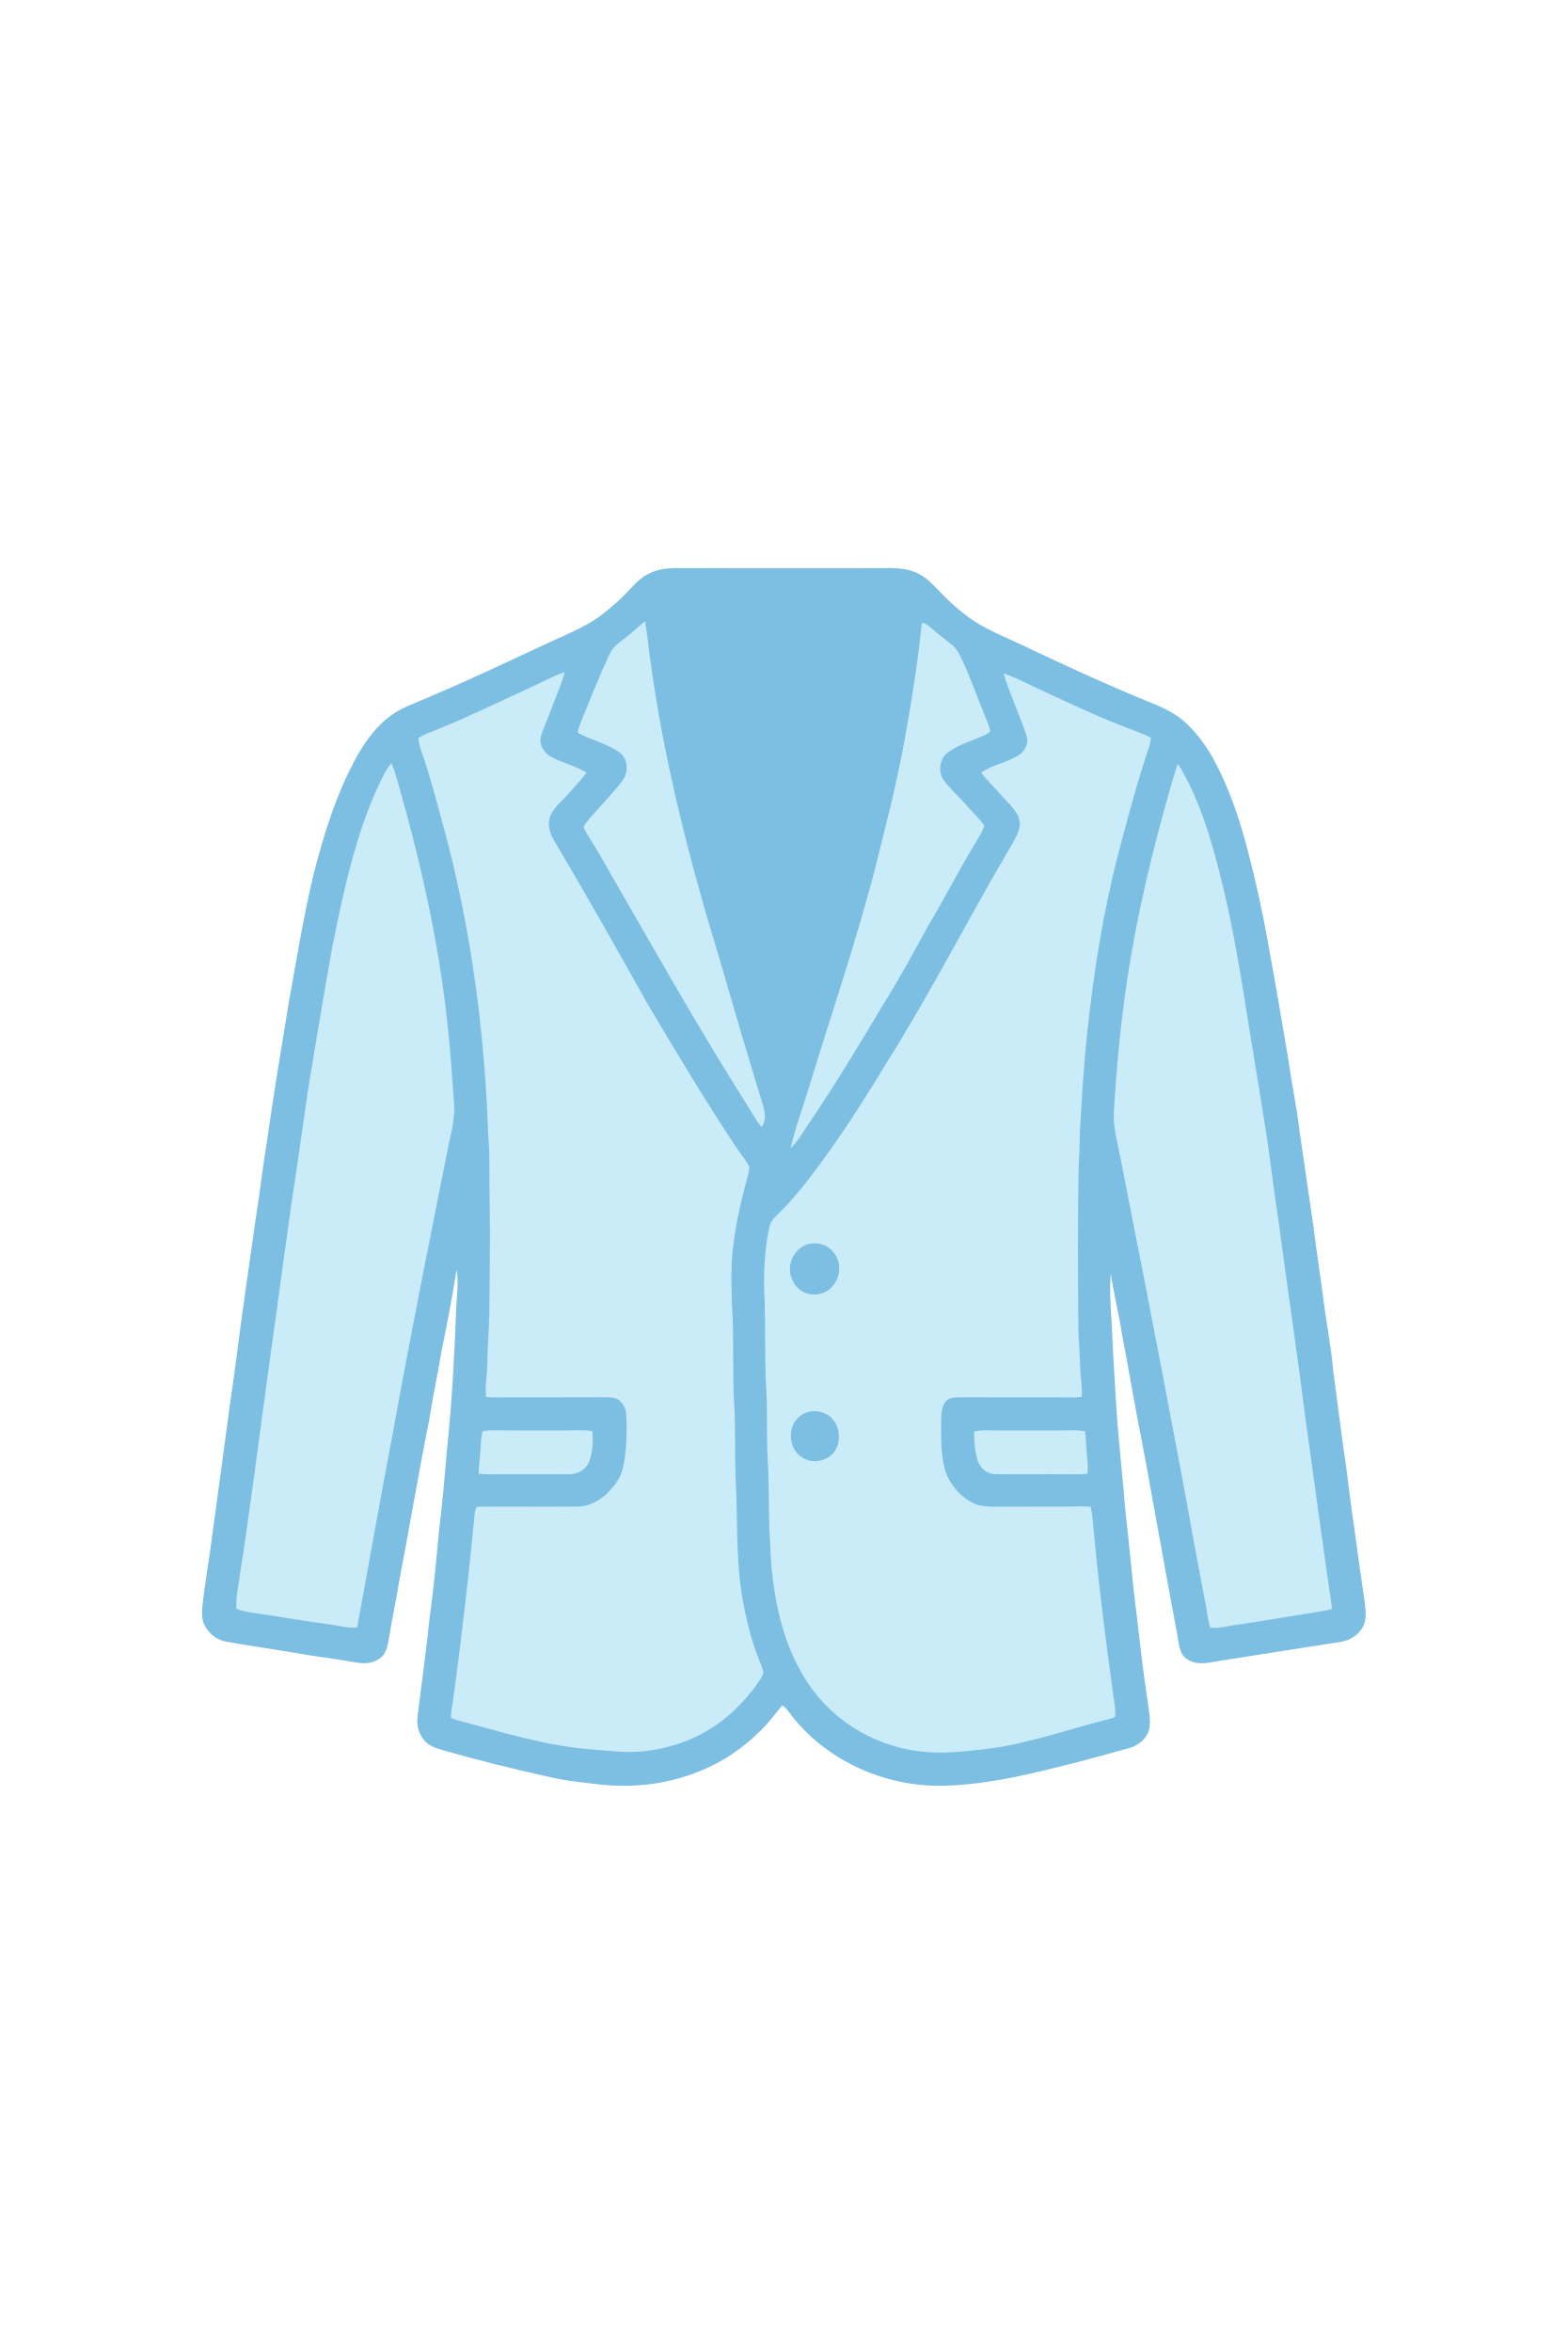
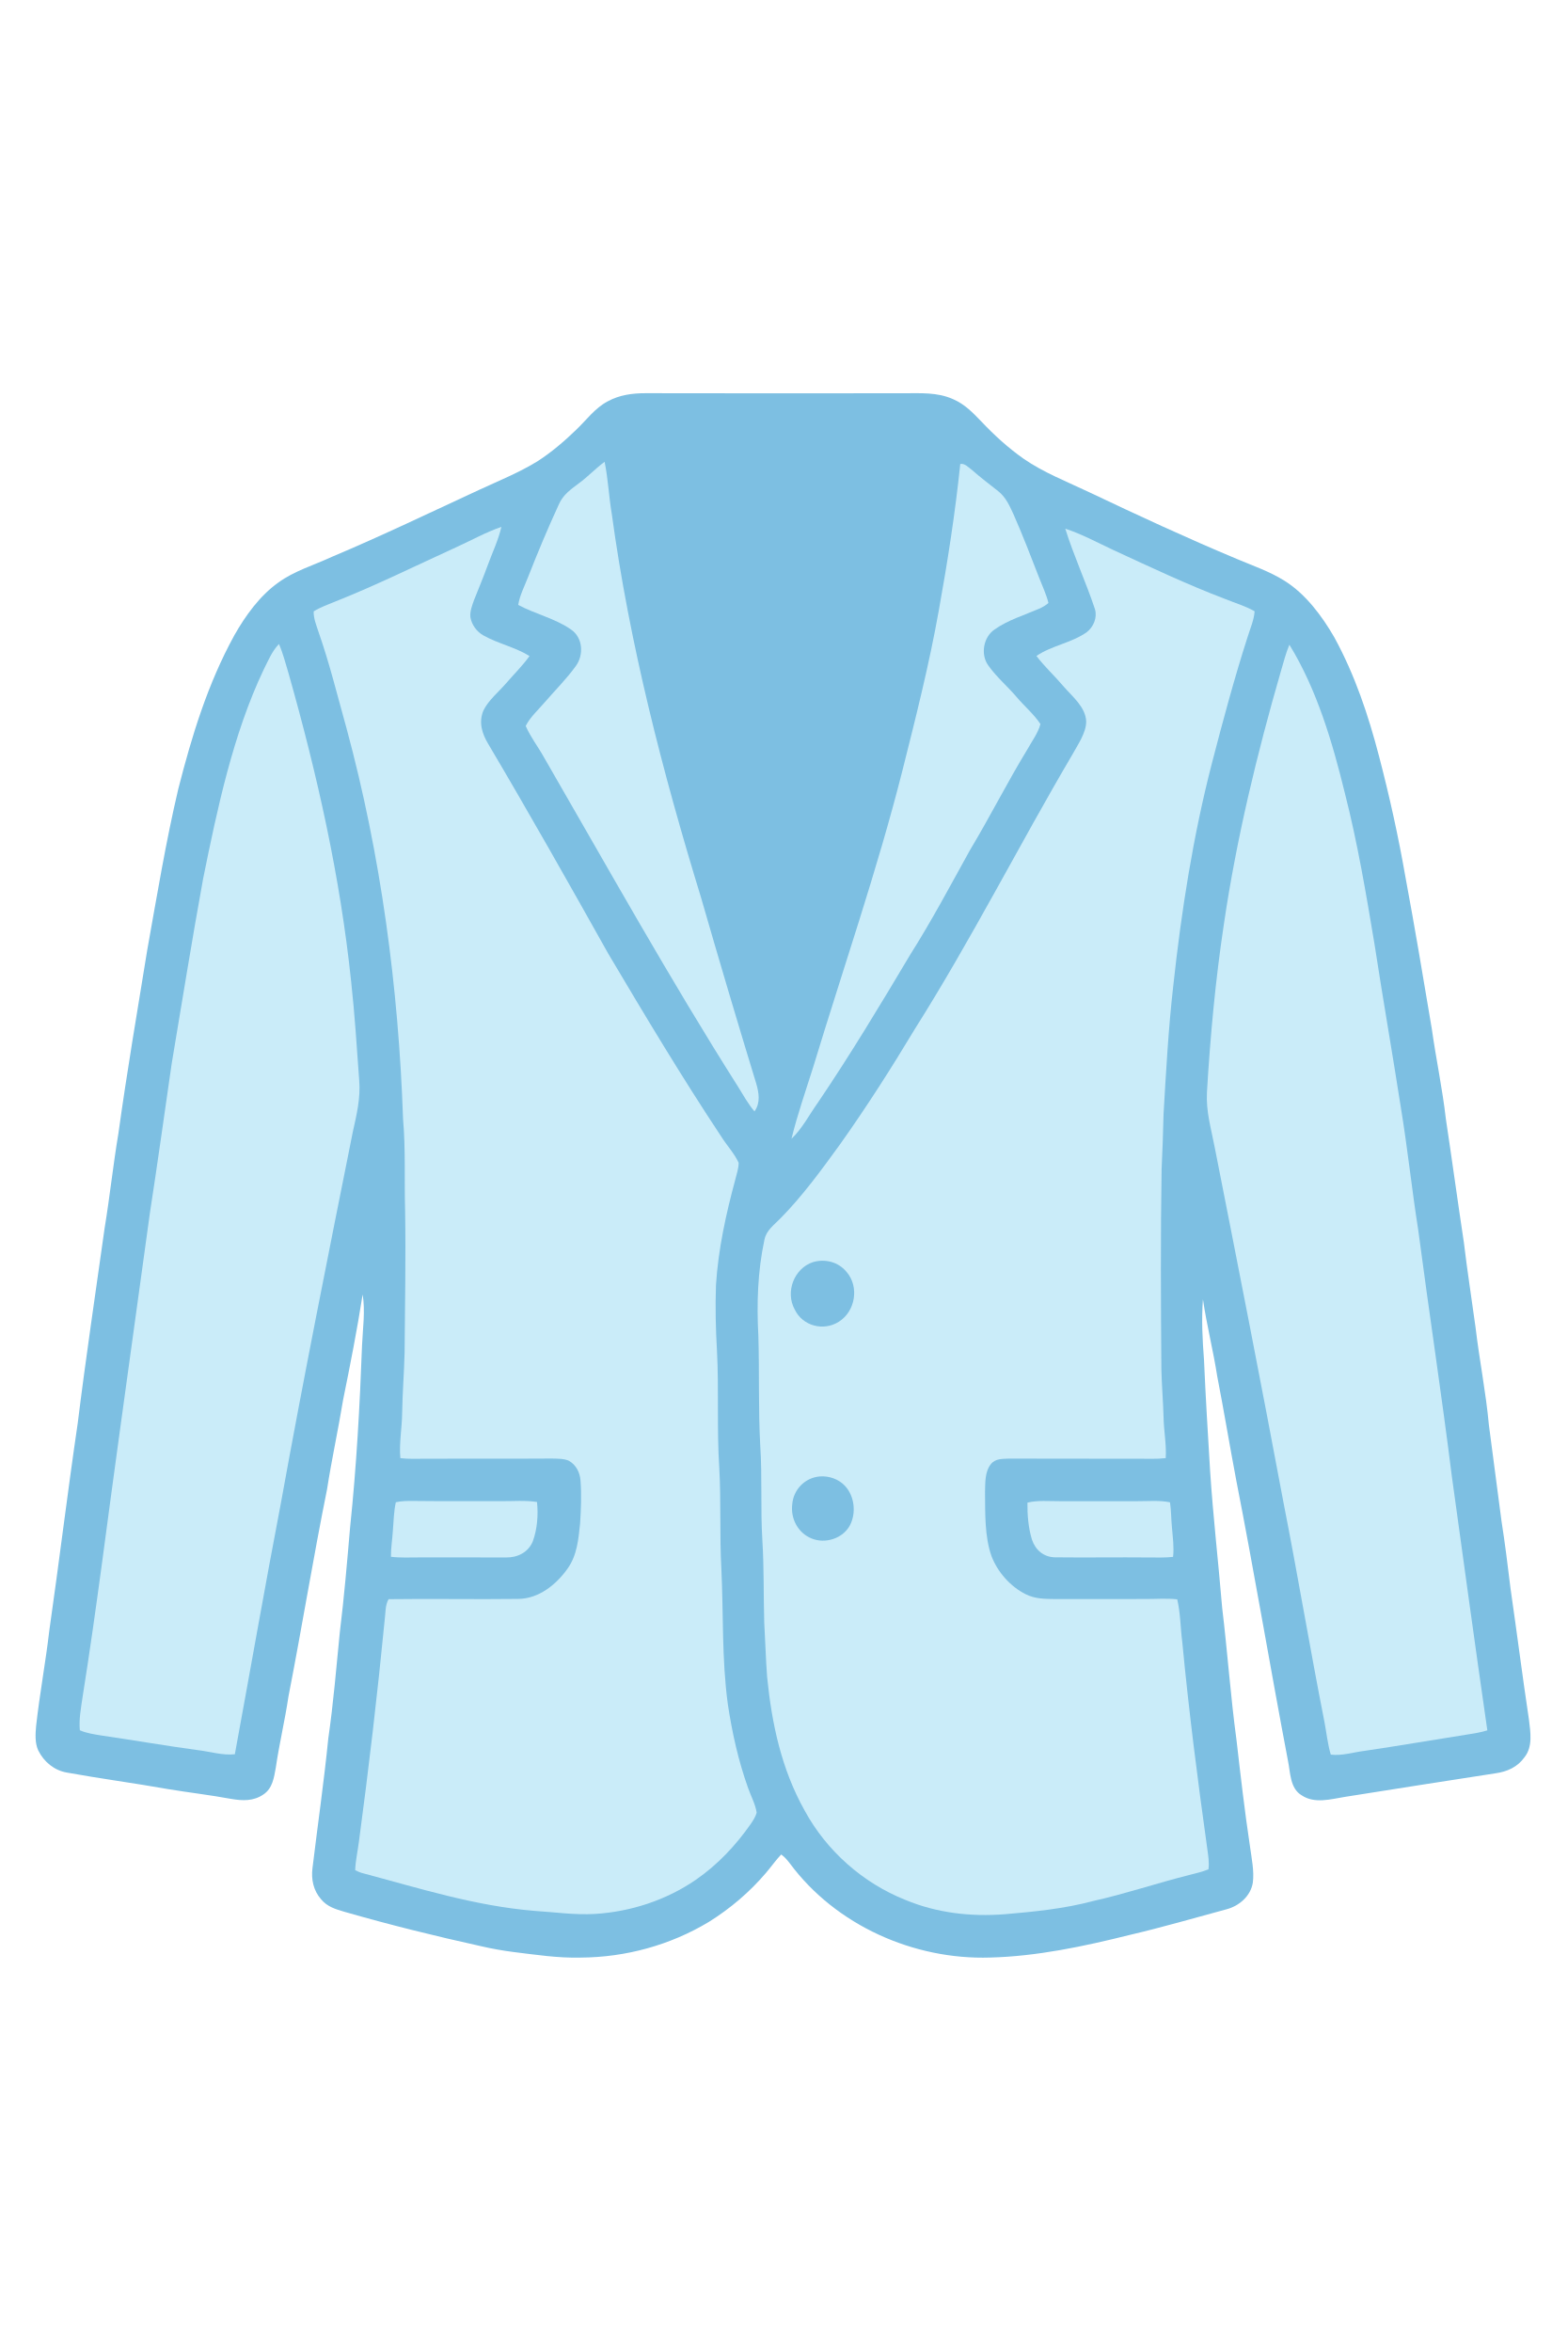
- <svg xmlns="http://www.w3.org/2000/svg" version="1.1" viewBox="0 0 836 1254" width="836.0pt" height="1254.0pt">
+ <svg xmlns="http://www.w3.org/2000/svg" version="1.1" viewBox="92.99 302.36 650.72 650.72" width="836.0pt" height="1254.0pt">
  <path d="M 360.99 302.86 C 396.66 302.94 432.33 302.92 468.00 302.88 C 475.11 302.91 481.98 302.36 488.64 305.35 C 493.47 307.45 496.78 310.92 500.36 314.64 C 505.75 320.34 511.48 325.56 517.91 330.08 C 526.09 335.76 536.08 339.66 545.08 343.94 C 565.30 353.55 585.71 363.00 606.37 371.64 C 613.16 374.52 619.97 376.80 626.25 380.75 C 634.97 386.23 641.75 395.35 646.84 404.17 C 655.38 419.78 660.95 436.42 665.42 453.58 C 669.74 470.11 673.44 486.84 676.37 503.68 C 680.28 524.65 683.79 545.68 687.32 566.71 C 689.06 579.16 691.71 591.44 693.13 603.94 C 695.71 621.04 698.03 638.18 700.62 655.29 C 702.02 667.09 703.87 678.81 705.47 690.58 C 707.06 704.11 709.76 717.44 711.00 731.01 C 712.69 744.30 714.54 757.56 716.23 770.85 C 717.70 780.22 718.86 789.61 720.00 799.02 C 722.62 817.13 724.91 835.28 727.64 853.38 C 728.25 858.52 729.28 864.44 725.85 868.85 C 722.91 873.03 718.56 874.95 713.62 875.62 C 692.84 878.83 672.09 882.06 651.33 885.37 C 645.40 886.31 638.72 888.37 633.28 884.73 C 628.40 881.86 628.63 875.22 627.59 870.32 C 620.21 831.54 613.70 792.60 606.11 753.87 C 603.39 739.52 601.02 725.12 598.23 710.78 C 596.57 700.07 593.88 689.62 592.31 678.89 C 591.68 687.30 592.10 695.64 592.75 704.01 C 593.41 719.36 594.36 734.69 595.28 750.03 C 596.52 769.03 598.71 787.92 600.29 806.90 C 602.50 825.21 603.77 843.60 606.25 861.88 C 607.95 876.65 609.64 891.41 611.86 906.11 C 612.51 910.89 613.64 916.16 613.02 920.96 C 612.14 926.55 607.36 930.67 602.04 932.05 C 588.60 935.67 575.26 939.58 561.69 942.73 C 543.05 947.40 523.23 951.58 504.00 952.06 C 472.31 953.08 439.96 938.71 420.91 913.08 C 419.82 911.68 418.73 910.32 417.25 909.29 C 414.98 911.68 413.07 914.43 410.92 916.94 C 404.15 924.90 396.12 931.72 387.26 937.25 C 371.22 946.92 352.71 951.97 333.99 952.08 C 324.57 952.32 315.46 950.90 306.14 949.77 C 301.61 949.18 297.10 948.39 292.65 947.35 C 273.64 943.15 254.72 938.48 236.01 933.09 C 232.23 931.98 228.78 930.98 226.19 927.79 C 223.07 924.19 222.10 919.57 222.70 914.91 C 224.87 896.98 227.46 879.11 229.26 861.13 C 231.38 846.47 232.59 831.74 234.05 817.00 C 235.85 802.43 237.08 787.82 238.34 773.19 C 240.96 748.21 242.34 723.06 243.27 697.96 C 243.57 691.07 244.66 683.69 243.51 676.89 C 241.24 691.49 238.38 705.98 235.44 720.45 C 233.39 732.93 230.68 745.27 228.74 757.76 C 222.97 786.31 218.32 815.10 212.73 843.69 C 211.26 853.62 208.90 863.38 207.46 873.31 C 206.71 877.42 206.12 881.83 202.37 884.35 C 198.21 887.24 193.65 887.03 188.87 886.21 C 180.23 884.61 171.51 883.61 162.84 882.18 C 148.83 879.68 134.72 877.84 120.72 875.29 C 115.51 874.41 111.19 870.81 108.88 866.14 C 107.43 863.05 107.69 859.27 107.98 855.96 C 109.44 842.72 111.91 829.64 113.45 816.41 C 117.56 787.72 121.04 758.94 125.26 730.26 C 128.60 703.24 132.64 676.34 136.41 649.38 C 138.57 636.33 139.93 623.17 142.13 610.12 C 145.66 584.69 149.95 559.43 154.08 534.10 C 158.08 511.80 161.80 489.08 167.01 467.02 C 172.68 444.83 179.20 423.46 190.28 403.29 C 194.87 395.20 200.82 386.91 208.48 381.47 C 215.03 376.65 223.21 374.26 230.77 370.76 C 251.44 362.05 271.60 352.36 291.95 342.94 C 299.99 339.22 308.57 335.75 316.11 331.10 C 321.88 327.38 327.16 322.86 332.09 318.10 C 336.37 314.03 339.95 309.02 345.25 306.23 C 350.15 303.56 355.48 302.86 360.99 302.86 Z" fill="#7dbfe2" />
  <path d="M 343.95 331.33 C 345.43 338.46 345.71 345.82 346.94 353.00 C 354.23 406.66 368.07 460.30 383.94 512.04 C 391.37 537.81 398.99 563.53 406.84 589.18 C 408.01 593.16 408.73 597.28 406.17 600.91 C 403.52 597.84 401.49 594.10 399.34 590.66 C 371.15 546.23 345.04 499.38 318.87 454.12 C 316.43 449.69 313.20 445.59 311.20 440.95 C 313.06 437.25 316.46 434.23 319.12 431.10 C 323.43 426.11 328.21 421.39 332.04 416.03 C 335.37 411.44 334.95 404.31 330.05 400.96 C 323.60 396.38 314.93 394.43 308.10 390.72 C 308.71 386.76 310.74 382.90 312.18 379.17 C 316.17 369.00 320.39 358.90 324.97 348.98 C 326.72 344.99 329.91 342.77 333.27 340.25 C 337.03 337.51 340.20 334.08 343.95 331.33 Z" fill="#caecf9" />
  <path d="M 491.58 332.24 C 493.41 331.84 494.98 333.67 496.36 334.65 C 499.91 337.82 503.72 340.63 507.43 343.60 C 510.60 346.19 512.07 349.63 513.74 353.25 C 517.56 361.91 520.96 370.78 524.39 379.61 C 525.69 383.00 527.34 386.40 528.18 389.93 C 527.00 390.95 525.68 391.71 524.26 392.32 C 518.25 394.92 511.23 397.06 505.89 400.87 C 501.18 403.97 499.90 411.27 503.19 415.81 C 506.56 420.61 511.21 424.51 515.01 428.99 C 518.19 432.76 522.14 436.05 524.86 440.16 C 523.91 443.84 521.36 447.22 519.52 450.53 C 511.11 464.31 503.88 478.73 495.56 492.57 C 487.50 507.11 479.73 521.77 470.83 535.83 C 458.44 556.62 445.98 577.36 432.40 597.39 C 428.89 602.31 425.90 608.17 421.53 612.26 C 423.97 602.22 427.43 592.39 430.53 582.53 C 442.84 541.94 457.14 500.75 467.55 459.54 C 473.13 437.37 478.72 415.26 482.72 392.74 C 486.32 372.77 489.50 352.41 491.58 332.24 Z" fill="#caecf9" />
  <path d="M 301.11 358.34 C 299.87 363.81 297.30 369.12 295.39 374.39 C 293.62 379.22 291.64 383.97 289.74 388.75 C 288.97 390.91 287.99 393.47 288.24 395.79 C 288.77 398.94 290.83 401.79 293.60 403.36 C 299.68 406.79 306.89 408.25 312.78 411.94 C 309.92 415.93 306.36 419.43 303.16 423.14 C 300.03 426.79 295.72 430.25 293.63 434.58 C 291.63 439.42 293.05 444.10 295.62 448.37 C 312.67 477.17 329.13 506.31 345.50 535.51 C 360.69 561.11 376.01 586.71 392.48 611.52 C 394.74 615.11 397.84 618.38 399.59 622.23 C 399.61 624.54 398.75 626.92 398.21 629.16 C 394.31 643.59 391.14 658.00 390.18 672.96 C 389.87 682.01 390.05 691.08 390.59 700.11 C 391.45 716.47 390.48 732.76 391.56 749.10 C 392.33 762.94 391.66 776.79 392.41 790.63 C 393.33 809.64 392.53 827.89 395.10 846.93 C 396.88 858.73 399.44 870.27 403.45 881.54 C 404.62 884.94 406.55 888.37 407.07 891.93 C 406.63 893.61 405.58 895.19 404.62 896.62 C 398.35 905.58 390.83 913.58 381.81 919.80 C 369.52 928.24 354.89 933.02 340.04 933.96 C 331.49 934.46 323.55 933.24 315.03 932.71 C 290.02 930.66 266.96 923.27 243.01 916.91 C 242.10 916.61 241.24 916.24 240.42 915.80 C 240.56 911.84 241.48 907.90 241.97 903.97 C 246.08 873.34 249.68 842.64 252.67 811.89 C 253.05 809.18 252.84 805.72 254.29 803.34 C 272.16 803.08 290.16 803.47 308.04 803.23 C 316.58 803.19 323.91 797.29 328.61 790.61 C 332.53 785.11 333.10 778.44 333.78 771.92 C 334.16 765.98 334.41 759.95 333.94 754.01 C 333.68 750.69 332.07 747.58 329.13 745.90 C 327.01 744.94 324.31 745.06 322.02 744.98 C 304.68 745.10 287.34 744.99 270.00 745.05 C 266.42 745.06 262.72 745.24 259.17 744.82 C 258.60 738.62 259.86 732.24 259.92 726.00 C 260.04 717.65 260.74 709.34 260.93 701.00 C 261.07 681.32 261.48 661.68 261.14 642.00 C 260.78 629.31 261.40 616.70 260.29 604.03 C 258.42 549.63 251.10 494.71 236.88 442.11 C 233.08 428.56 229.84 415.15 225.16 401.81 C 224.28 399.11 223.10 396.26 223.19 393.40 C 225.98 391.66 229.24 390.52 232.28 389.27 C 249.44 382.44 265.86 374.30 282.64 366.65 C 288.75 363.87 294.75 360.51 301.11 358.34 Z" fill="#caecf9" />
  <path d="M 535.17 359.09 C 542.01 361.30 548.56 364.88 555.08 367.92 C 570.49 375.04 585.79 382.28 601.68 388.32 C 605.69 389.94 610.00 391.21 613.76 393.36 C 613.54 396.89 611.93 400.51 610.89 403.89 C 605.35 421.11 600.66 438.61 596.11 456.12 C 588.21 486.65 583.36 517.67 579.97 549.00 C 577.97 566.62 577.00 584.30 575.96 602.00 C 575.78 609.67 575.52 617.32 575.15 624.99 C 574.71 652.66 574.84 680.32 575.06 708.00 C 575.21 714.67 575.80 721.33 575.97 728.00 C 576.08 733.60 577.22 739.25 576.86 744.81 C 572.96 745.26 568.93 745.04 565.00 745.05 C 547.31 745.00 529.66 745.10 511.96 745.00 C 509.21 745.15 506.16 744.88 504.29 747.30 C 501.75 750.40 501.95 755.21 501.86 759.00 C 501.94 767.52 501.66 777.34 504.54 785.46 C 507.04 792.04 512.41 798.15 518.74 801.28 C 522.69 803.26 526.70 803.23 531.00 803.29 C 543.34 803.25 555.67 803.26 568.00 803.27 C 572.52 803.31 577.15 802.89 581.64 803.41 C 582.99 809.14 582.96 815.23 583.73 821.08 C 586.46 849.80 590.11 878.39 594.12 906.95 C 594.50 909.74 595.00 912.65 594.60 915.45 C 592.12 916.48 589.36 917.10 586.75 917.77 C 573.30 921.15 560.17 925.61 546.62 928.63 C 534.80 931.80 522.19 933.05 509.99 934.09 C 495.95 935.18 481.90 933.58 468.84 928.16 C 451.16 921.14 436.04 907.75 426.97 891.03 C 417.35 873.84 413.34 855.05 411.41 835.61 C 410.85 828.10 410.65 820.55 410.21 813.03 C 409.88 801.65 410.14 790.27 409.43 778.89 C 408.63 765.78 409.42 752.67 408.55 739.56 C 407.72 724.41 408.23 709.12 407.77 693.99 C 407.05 680.80 407.48 667.19 410.28 654.25 C 411.03 650.19 414.44 647.94 417.12 645.12 C 426.15 635.96 434.10 625.01 441.64 614.63 C 452.68 599.10 462.92 583.05 472.73 566.72 C 496.14 529.66 515.78 490.76 538.01 453.00 C 540.25 448.87 543.86 443.88 543.85 439.07 C 543.60 433.08 538.09 428.76 534.45 424.54 C 530.82 420.23 526.60 416.39 523.20 411.91 C 529.41 407.61 537.81 406.49 544.06 402.05 C 546.89 399.87 548.52 396.00 547.49 392.49 C 543.76 381.26 538.70 370.40 535.17 359.09 Z" fill="#caecf9" />
  <path d="M 208.78 406.93 C 210.48 410.84 211.55 415.12 212.79 419.21 C 224.71 461.35 234.20 503.46 238.75 547.09 C 240.25 560.68 241.10 574.36 242.09 588.00 C 242.71 595.41 241.02 602.30 239.43 609.45 C 229.15 660.78 218.89 712.04 209.57 763.55 C 203.00 797.79 196.77 833.52 190.47 867.69 C 185.42 868.27 180.05 866.54 175.01 865.97 C 161.67 864.18 148.43 861.84 135.11 859.92 C 132.14 859.43 128.89 858.97 126.13 857.74 C 125.69 853.30 126.60 848.56 127.23 844.16 C 133.19 806.88 137.72 769.36 142.95 731.97 C 146.98 702.36 151.17 672.77 155.20 643.15 C 158.38 622.52 161.25 601.84 164.24 581.18 C 168.54 555.56 172.65 529.87 177.31 504.32 C 183.18 475.35 189.72 444.23 202.49 417.47 C 204.40 413.69 205.82 410.05 208.78 406.93 Z" fill="#caecf9" />
  <path d="M 628.19 407.23 C 639.61 425.80 646.07 447.77 651.21 468.79 C 656.47 489.37 660.03 510.53 663.52 531.47 C 667.00 554.16 670.96 576.78 674.49 599.47 C 677.27 616.34 679.02 633.35 681.69 650.24 C 686.16 684.28 691.37 718.22 695.62 752.30 C 700.55 787.93 705.20 822.12 710.36 857.78 C 707.54 858.69 704.50 859.09 701.59 859.58 C 687.48 861.78 673.42 864.23 659.29 866.30 C 654.77 866.86 649.90 868.43 645.37 867.84 C 644.06 863.45 643.61 858.76 642.74 854.26 C 636.77 823.99 631.71 793.55 625.75 763.27 C 616.54 714.04 606.88 664.94 597.19 615.80 C 595.71 608.00 593.55 601.06 593.97 593.00 C 595.36 569.60 597.52 546.20 601.03 523.02 C 606.26 487.53 614.81 452.25 624.79 417.81 C 625.83 414.27 626.76 410.63 628.19 407.23 Z" fill="#caecf9" />
  <path d="M 430.44 663.46 C 435.55 661.97 441.03 663.40 444.42 667.57 C 449.73 673.74 448.03 683.88 441.19 688.19 C 434.84 692.24 426.14 690.00 422.87 683.13 C 418.86 675.87 422.57 666.07 430.44 663.46 Z" fill="#7dbfe2" />
  <path d="M 433.31 752.40 C 437.07 752.11 441.11 753.50 443.70 756.29 C 447.72 760.57 448.47 767.62 445.74 772.76 C 442.78 778.22 435.50 780.46 429.85 778.14 C 424.21 775.84 421.12 769.96 421.83 763.99 C 422.33 757.83 427.11 752.90 433.31 752.40 Z" fill="#7dbfe2" />
  <path d="M 257.29 763.11 C 259.48 762.60 261.75 762.57 263.99 762.57 C 276.33 762.73 288.67 762.61 301.00 762.66 C 305.91 762.70 311.03 762.24 315.89 763.00 C 316.45 768.37 316.01 774.12 314.19 779.23 C 312.36 783.85 307.87 786.11 303.05 786.03 C 291.04 786.05 279.01 785.95 267.00 786.01 C 263.12 786.00 259.11 786.23 255.26 785.74 C 255.22 782.16 255.84 778.56 256.06 774.98 C 256.39 771.06 256.44 766.95 257.29 763.11 Z" fill="#caecf9" />
  <path d="M 519.46 763.27 C 523.75 762.21 528.60 762.70 533.00 762.67 C 543.67 762.68 554.33 762.65 565.00 762.67 C 569.46 762.70 574.26 762.22 578.64 763.14 C 579.16 766.59 579.10 770.13 579.45 773.61 C 579.77 777.58 580.38 781.82 579.91 785.78 C 576.67 786.16 573.27 786.04 570.00 786.03 C 557.00 785.90 543.97 786.13 530.97 785.97 C 526.28 785.92 522.79 783.00 521.34 778.64 C 519.84 773.78 519.39 768.34 519.46 763.27 Z" fill="#caecf9" />
</svg>
